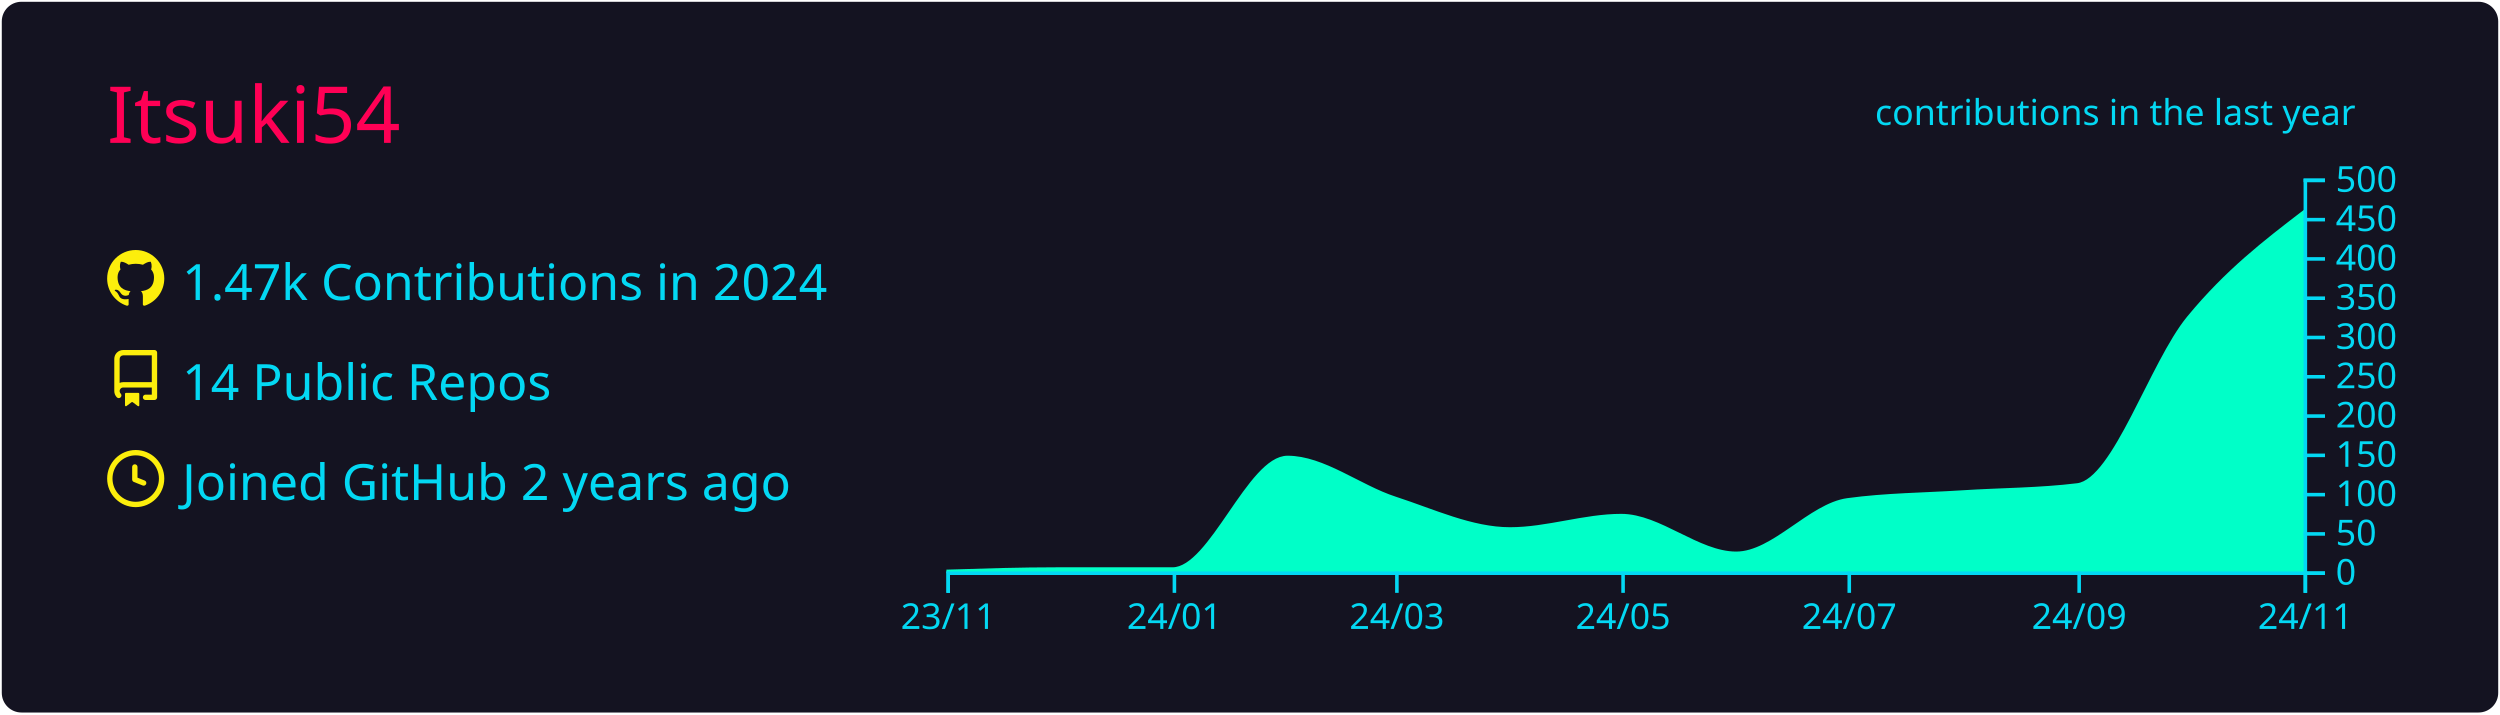
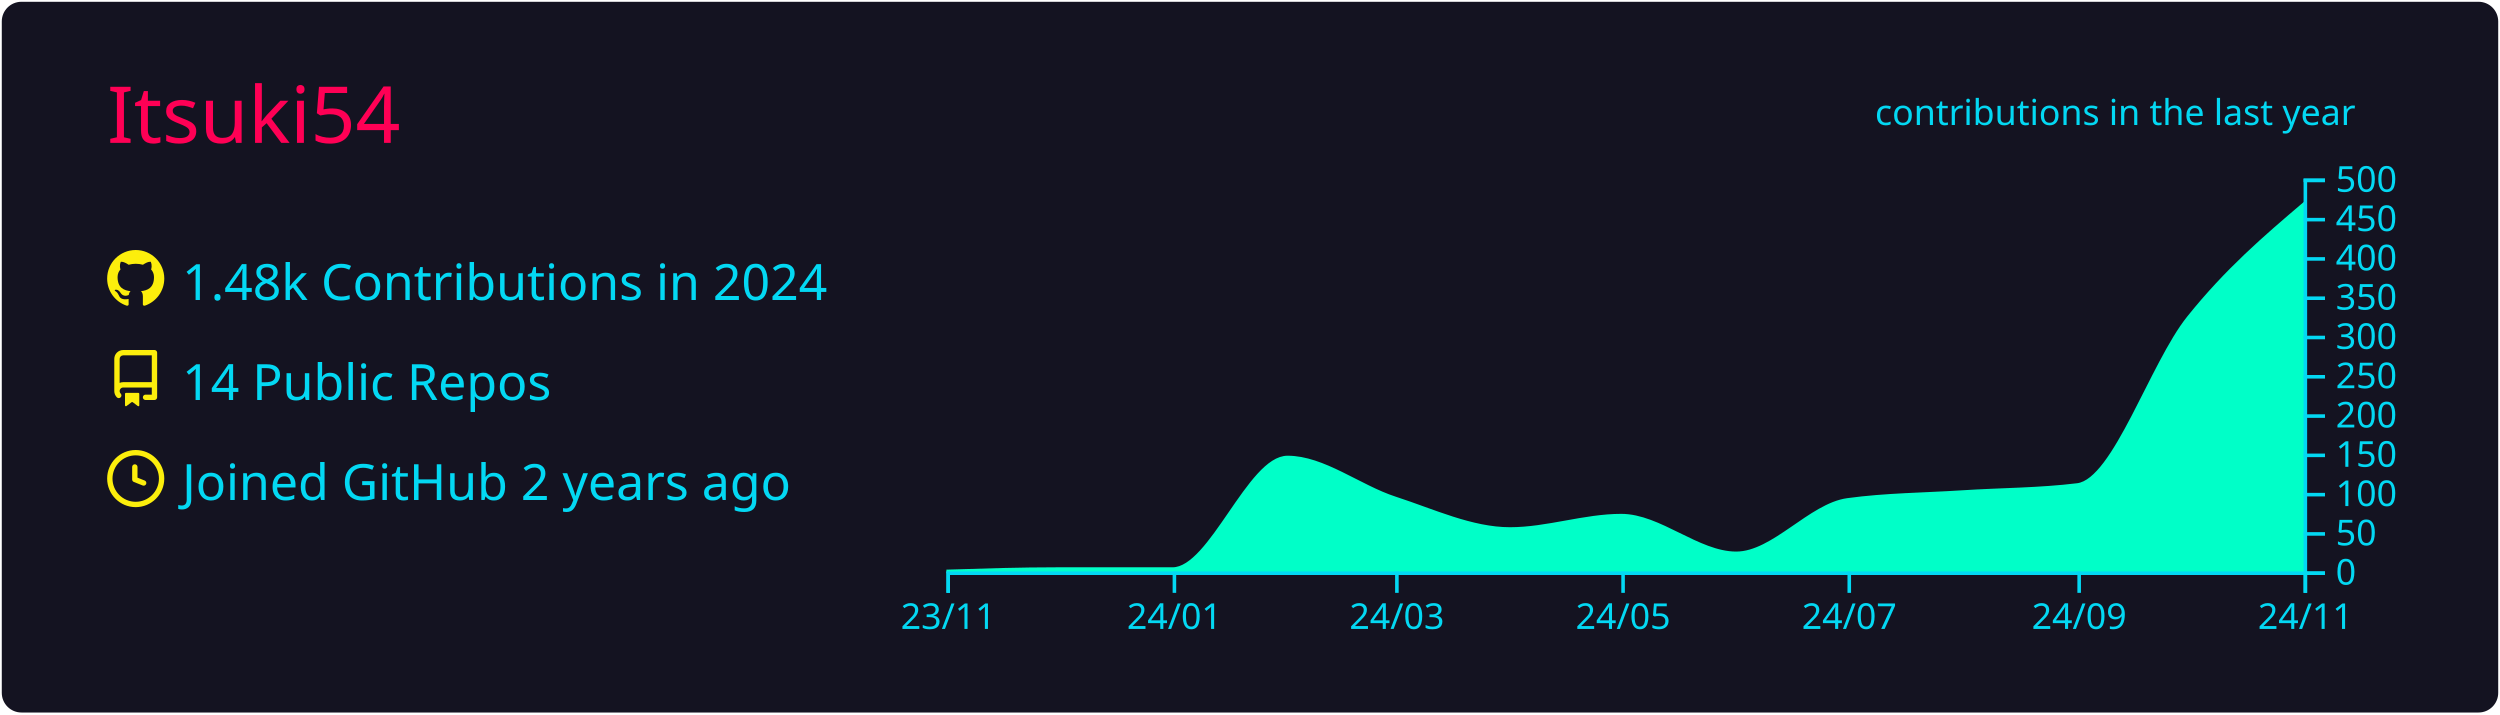
<svg xmlns="http://www.w3.org/2000/svg" width="700" height="200" viewBox="0 0 700 200">
  <style>* {
          font-family: 'Segoe UI', Ubuntu, "Helvetica Neue", Sans-Serif
        }</style>
  <rect x="1" y="1" rx="5" ry="5" height="99%" width="99.714%" stroke="#141321" stroke-width="1" fill="#141321" stroke-opacity="1" />
  <text x="30" y="40" style="font-size: 22px; fill: #ff0055;">Itsuki54</text>
  <g transform="translate(0,40)">
    <g transform="translate(30,30)">
      <g transform="translate(0,0)" width="14" height="14" fill="#fcee0c">
        <path fill-rule="evenodd" d="M8 0C3.58 0 0 3.58 0 8c0 3.54 2.29 6.53 5.47 7.59.4.07.55-.17.55-.38 0-.19-.01-.82-.01-1.49-2.01.37-2.53-.49-2.69-.94-.09-.23-.48-.94-.82-1.13-.28-.15-.68-.52-.01-.53.63-.01 1.08.58 1.23.82.72 1.21 1.87.87 2.33.66.07-.52.28-.87.51-1.07-1.78-.2-3.64-.89-3.64-3.95 0-.87.31-1.59.82-2.15-.08-.2-.36-1.02.08-2.12 0 0 .67-.21 2.2.82.64-.18 1.32-.27 2-.27.68 0 1.36.09 2 .27 1.53-1.04 2.2-.82 2.2-.82.44 1.1.16 1.92.08 2.12.51.56.82 1.27.82 2.15 0 3.07-1.87 3.75-3.65 3.95.29.25.54.73.54 1.48 0 1.07-.01 1.93-.01 2.2 0 .21.15.46.55.38A8.013 8.013 0 0016 8c0-4.42-3.58-8-8-8z" />
      </g>
      <g transform="translate(0,28)" width="14" height="14" fill="#fcee0c">
        <path fill-rule="evenodd" d="M2 2.5A2.5 2.5 0 014.5 0h8.75a.75.75 0 01.75.75v12.5a.75.75 0 01-.75.75h-2.5a.75.75 0 110-1.5h1.75v-2h-8a1 1 0 00-.714 1.7.75.75 0 01-1.072 1.05A2.495 2.495 0 012 11.5v-9zm10.5-1V9h-8c-.356 0-.694.074-1 .208V2.5a1 1 0 011-1h8zM5 12.25v3.25a.25.25 0 00.4.2l1.45-1.087a.25.25 0 01.3 0L8.6 15.7a.25.25 0 00.4-.2v-3.25a.25.25 0 00-.25-.25h-3.5a.25.25 0 00-.25.25z" />
      </g>
      <g transform="translate(0,56)" width="14" height="14" fill="#fcee0c">
        <path fill-rule="evenodd" d="M1.5 8a6.5 6.5 0 1113 0 6.5 6.5 0 01-13 0zM8 0a8 8 0 100 16A8 8 0 008 0zm.5 4.75a.75.75 0 00-1.5 0v3.5a.75.75 0 00.471.696l2.5 1a.75.75 0 00.557-1.392L8.5 7.742V4.75z" />
      </g>
-       <text x="21" y="14" style="fill: #03d8f3; font-size: 14px;">1.47k Contributions in 2024</text>
+       <text x="21" y="14" style="fill: #03d8f3; font-size: 14px;">1.48k Contributions in 2024</text>
      <text x="21" y="42" style="fill: #03d8f3; font-size: 14px;">14 Public Repos</text>
      <text x="21" y="70" style="fill: #03d8f3; font-size: 14px;">Joined GitHub 2 years ago</text>
    </g>
    <g color="#00ffc8" transform="translate(295,10)">
-       <path transform="translate(-30,0)" stroke="#00ffc8" fill="#00ffc8" opacity="1" d="M0,110C10.383,109.67,20.765,109.34,31.148,109.34C41.876,109.34,52.605,109.34,63.333,109.34C74.062,109.34,84.791,78.1,95.519,78.1C105.556,78.1,115.592,86.277,125.628,89.54C136.357,93.028,147.086,98.12,157.814,98.12C168.197,98.12,178.579,94.38,188.962,94.38C199.69,94.38,210.419,104.94,221.148,104.94C231.53,104.94,241.913,91.399,252.295,89.98C263.024,88.513,273.752,88.477,284.481,87.78C295.209,87.083,305.938,87.12,316.667,85.8C327.049,84.523,337.432,51.555,347.814,38.94C358.543,25.905,369.271,17.682,380,9.46L380,110C369.271,110,358.543,110,347.814,110C337.432,110,327.049,110,316.667,110C305.938,110,295.209,110,284.481,110C273.752,110,263.024,110,252.295,110C241.913,110,231.53,110,221.148,110C210.419,110,199.69,110,188.962,110C178.579,110,168.197,110,157.814,110C147.086,110,136.357,110,125.628,110C115.592,110,105.556,110,95.519,110C84.791,110,74.062,110,63.333,110C52.605,110,41.876,110,31.148,110C20.765,110,10.383,110,0,110Z" />
+       <path transform="translate(-30,0)" stroke="#00ffc8" fill="#00ffc8" opacity="1" d="M0,110C10.383,109.67,20.765,109.34,31.148,109.34C41.876,109.34,52.605,109.34,63.333,109.34C74.062,109.34,84.791,78.1,95.519,78.1C105.556,78.1,115.592,86.277,125.628,89.54C136.357,93.028,147.086,98.12,157.814,98.12C168.197,98.12,178.579,94.38,188.962,94.38C199.69,94.38,210.419,104.94,221.148,104.94C231.53,104.94,241.913,91.399,252.295,89.98C263.024,88.513,273.752,88.477,284.481,87.78C295.209,87.083,305.938,87.12,316.667,85.8C327.049,84.523,337.432,51.904,347.814,38.94C358.543,25.544,369.271,16.402,380,7.26L380,110C369.271,110,358.543,110,347.814,110C337.432,110,327.049,110,316.667,110C305.938,110,295.209,110,284.481,110C273.752,110,263.024,110,252.295,110C241.913,110,231.53,110,221.148,110C210.419,110,199.69,110,188.962,110C178.579,110,168.197,110,157.814,110C147.086,110,136.357,110,125.628,110C115.592,110,105.556,110,95.519,110C84.791,110,74.062,110,63.333,110C52.605,110,41.876,110,31.148,110C20.765,110,10.383,110,0,110Z" />
      <g color="#03d8f3" transform="translate(-30,110)" fill="none" font-size="10" font-family="sans-serif" text-anchor="middle">
        <path class="domain" stroke="currentColor" d="M0.5,6V0.5H380.5V6" />
        <g class="tick" opacity="1" transform="translate(0.5,0)">
          <line stroke="currentColor" y2="6" />
          <text fill="currentColor" y="9" dy="0.71em">23/11</text>
        </g>
        <g class="tick" opacity="1" transform="translate(63.83333,0)">
          <line stroke="currentColor" y2="6" />
          <text fill="currentColor" y="9" dy="0.71em">24/01</text>
        </g>
        <g class="tick" opacity="1" transform="translate(126.1284,0)">
          <line stroke="currentColor" y2="6" />
          <text fill="currentColor" y="9" dy="0.71em">24/03</text>
        </g>
        <g class="tick" opacity="1" transform="translate(189.4617,0)">
          <line stroke="currentColor" y2="6" />
          <text fill="currentColor" y="9" dy="0.71em">24/05</text>
        </g>
        <g class="tick" opacity="1" transform="translate(252.7951,0)">
          <line stroke="currentColor" y2="6" />
          <text fill="currentColor" y="9" dy="0.71em">24/07</text>
        </g>
        <g class="tick" opacity="1" transform="translate(317.1667,0)">
          <line stroke="currentColor" y2="6" />
          <text fill="currentColor" y="9" dy="0.71em">24/09</text>
        </g>
        <g class="tick" opacity="1" transform="translate(380.5,0)">
          <line stroke="currentColor" y2="6" />
          <text fill="currentColor" y="9" dy="0.71em">24/11</text>
        </g>
      </g>
      <g color="#03d8f3" transform="translate(350,0)" fill="none" font-size="10" font-family="sans-serif" text-anchor="start">
        <path class="domain" stroke="currentColor" d="M6,110.5H0.5V0.5H6" />
        <g class="tick" opacity="1" transform="translate(0,110.5)">
          <line stroke="currentColor" x2="6" />
          <text fill="currentColor" x="9" dy="0.32em">0</text>
        </g>
        <g class="tick" opacity="1" transform="translate(0,99.5)">
          <line stroke="currentColor" x2="6" />
          <text fill="currentColor" x="9" dy="0.32em">50</text>
        </g>
        <g class="tick" opacity="1" transform="translate(0,88.5)">
          <line stroke="currentColor" x2="6" />
          <text fill="currentColor" x="9" dy="0.32em">100</text>
        </g>
        <g class="tick" opacity="1" transform="translate(0,77.5)">
          <line stroke="currentColor" x2="6" />
          <text fill="currentColor" x="9" dy="0.32em">150</text>
        </g>
        <g class="tick" opacity="1" transform="translate(0,66.5)">
          <line stroke="currentColor" x2="6" />
          <text fill="currentColor" x="9" dy="0.32em">200</text>
        </g>
        <g class="tick" opacity="1" transform="translate(0,55.5)">
          <line stroke="currentColor" x2="6" />
          <text fill="currentColor" x="9" dy="0.32em">250</text>
        </g>
        <g class="tick" opacity="1" transform="translate(0,44.5)">
          <line stroke="currentColor" x2="6" />
          <text fill="currentColor" x="9" dy="0.32em">300</text>
        </g>
        <g class="tick" opacity="1" transform="translate(0,33.5)">
          <line stroke="currentColor" x2="6" />
          <text fill="currentColor" x="9" dy="0.32em">350</text>
        </g>
        <g class="tick" opacity="1" transform="translate(0,22.5)">
          <line stroke="currentColor" x2="6" />
          <text fill="currentColor" x="9" dy="0.32em">400</text>
        </g>
        <g class="tick" opacity="1" transform="translate(0,11.5)">
          <line stroke="currentColor" x2="6" />
          <text fill="currentColor" x="9" dy="0.32em">450</text>
        </g>
        <g class="tick" opacity="1" transform="translate(0,0.5)">
          <line stroke="currentColor" x2="6" />
          <text fill="currentColor" x="9" dy="0.32em">500</text>
        </g>
      </g>
      <g>
        <text y="-15" x="230" style="fill: #03d8f3; font-size: 10px;">contributions in the last year</text>
      </g>
    </g>
  </g>
</svg>
